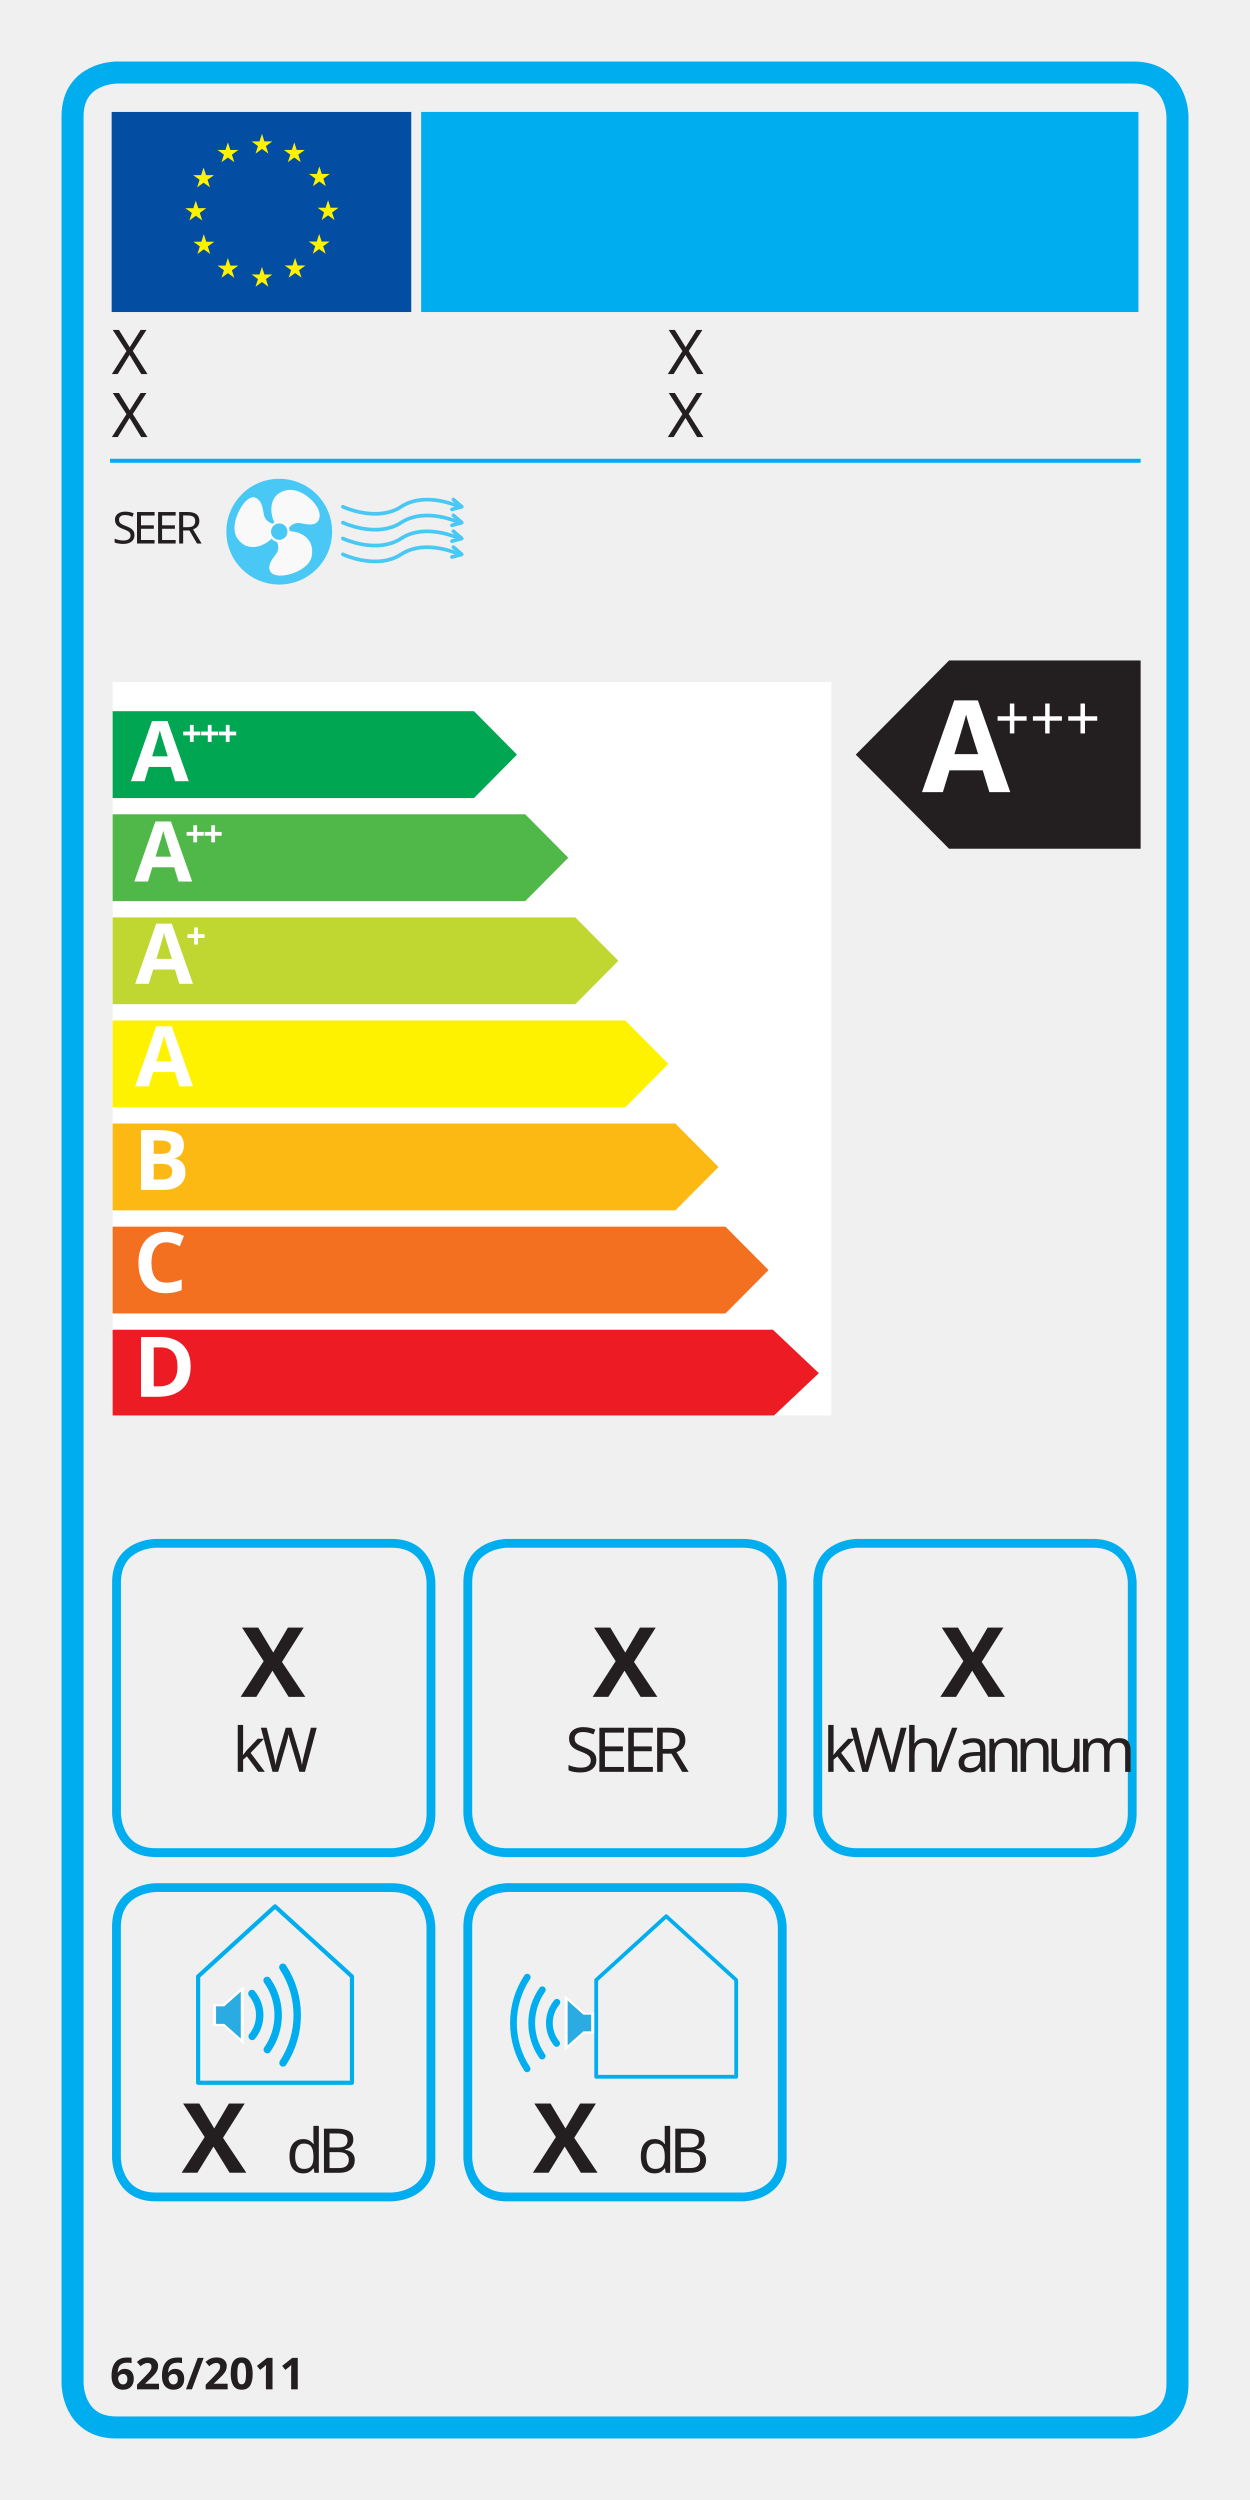
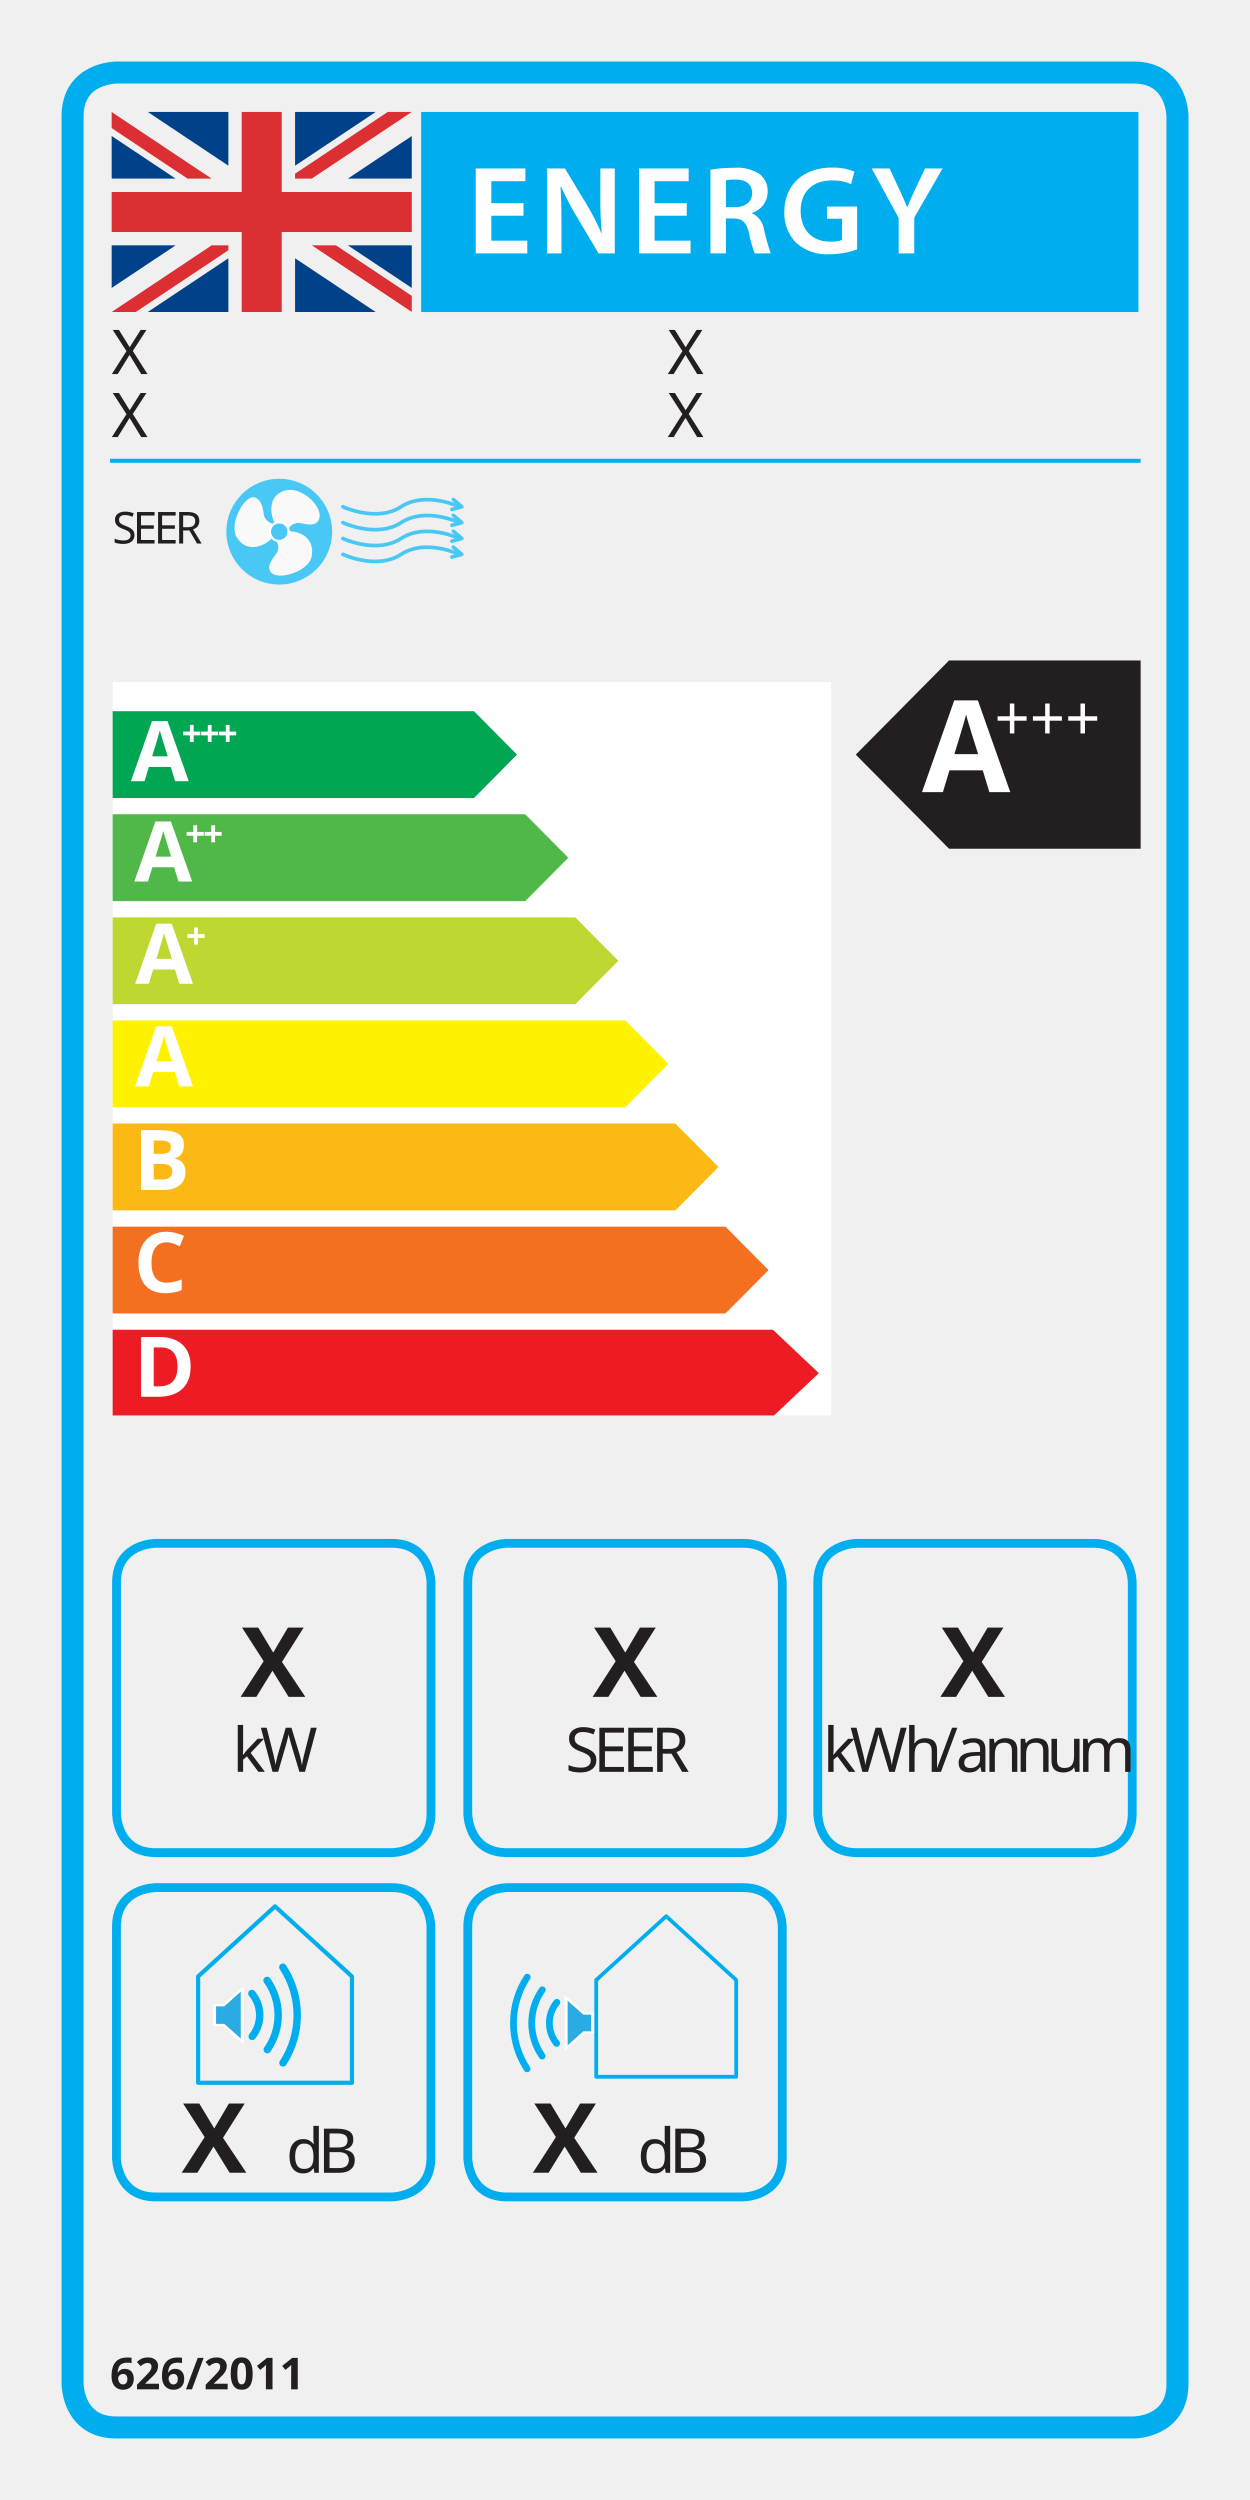
<svg xmlns="http://www.w3.org/2000/svg" id="Layer_1" data-name="Layer 1" width="100mm" height="200mm" viewBox="0 0 283.46 566.93" data-rating-increment="23.3666" data-supplier-model-chars-per-row="15">
  <defs>
    <style>
      .cls-1, .cls-10, .cls-12, .cls-13, .cls-14, .cls-15, .cls-18, .cls-19, .cls-20, .cls-21, .cls-22, .cls-23, .cls-29, .cls-43, .cls-45, .cls-52, .cls-54, .cls-55, .cls-56, .cls-8 {
        fill: none;
      }

      .cls-2, .cls-39 {
        font-size: 8px;
      }

      .cls-16, .cls-2, .cls-57, .cls-59, .cls-6, .cls-62, .cls-65 {
        fill: #231f20;
      }

      .cls-16, .cls-2, .cls-57, .cls-59, .cls-64 {
        font-family: Calibri;
      }

      .cls-3 {
        letter-spacing: -0.009em;
      }

      .cls-4 {
        letter-spacing: -0.017em;
      }

      .cls-5 {
        letter-spacing: -0.015em;
      }

      .cls-57, .cls-6 {
        font-size: 10px;
      }

      .cls-37, .cls-38, .cls-39, .cls-6, .cls-63, .cls-65 {
        font-family: Calibri-Bold, Calibri;
        font-weight: 700;
      }

      .cls-7 {
        clip-path: url(#clip-path);
      }

      .cls-13, .cls-14, .cls-18, .cls-21, .cls-23, .cls-29, .cls-8 {
        stroke: #00aeef;
      }

      .cls-8 {
        stroke-width: 2px;
      }

      .cls-9 {
        clip-path: url(#clip-path-2);
      }

      .cls-10, .cls-15, .cls-19, .cls-22, .cls-52 {
        stroke: #fff;
      }

      .cls-10 {
        stroke-width: 0.753px;
      }

      .cls-11 {
        fill: #2aace3;
      }

      .cls-12, .cls-20 {
        stroke: #2aace3;
      }

      .cls-12 {
        stroke-width: 0.606px;
      }

      .cls-13, .cls-14, .cls-18, .cls-21, .cls-55, .cls-56 {
        stroke-linecap: round;
      }

      .cls-13, .cls-14, .cls-18, .cls-21, .cls-45, .cls-55, .cls-56 {
        stroke-linejoin: round;
      }

      .cls-13 {
        stroke-width: 1.533px;
      }

      .cls-14 {
        stroke-width: 0.863px;
      }

      .cls-15 {
        stroke-width: 0.792px;
      }

      .cls-16, .cls-59, .cls-64 {
        font-size: 14px;
      }

      .cls-17 {
        clip-path: url(#clip-path-4);
      }

      .cls-18 {
        stroke-width: 0.948px;
      }

      .cls-19 {
        stroke-width: 0.827px;
      }

      .cls-20 {
        stroke-width: 0.666px;
      }

      .cls-21 {
        stroke-width: 1.684px;
      }

      .cls-22 {
        stroke-width: 0.871px;
      }

      .cls-23 {
        stroke-width: 0.911px;
      }

      .cls-24 {
        fill: #034ea2;
      }

      .cls-25 {
        fill: #00aeef;
      }

      .cls-26 {
        fill: #fff200;
      }

      .cls-27, .cls-37, .cls-38, .cls-39, .cls-63, .cls-64 {
        fill: #fff;
      }

      .cls-28 {
        clip-path: url(#clip-path-6);
      }

      .cls-29 {
        stroke-width: 5px;
      }

      .cls-30 {
        fill: #00a651;
      }

      .cls-31 {
        fill: #50b848;
      }

      .cls-32 {
        fill: #bfd730;
      }

      .cls-33 {
        fill: #fdb913;
      }

      .cls-34 {
        fill: #f37021;
      }

      .cls-35 {
        fill: #ed1c24;
      }

      .cls-36 {
        clip-path: url(#clip-path-9);
      }

      .cls-37 {
        font-size: 17px;
      }

      .cls-38 {
        font-size: 19px;
      }

      .cls-40 {
        letter-spacing: 0.01em;
      }

      .cls-41 {
        clip-path: url(#clip-path-12);
      }

      .cls-42 {
        fill: #49c8f5;
      }

      .cls-43, .cls-55 {
        stroke: #49c8f5;
      }

      .cls-43, .cls-54 {
        stroke-width: 0.905px;
      }

      .cls-44 {
        fill: #f9f9fa;
      }

      .cls-45 {
        stroke: #f9f9fa;
        stroke-width: 0.699px;
      }

      .cls-46 {
        opacity: 0.28;
      }

      .cls-47 {
        clip-path: url(#clip-path-13);
      }

      .cls-48 {
        clip-path: url(#clip-path-14);
      }

      .cls-49 {
        clip-path: url(#clip-path-15);
      }

      .cls-50 {
        clip-path: url(#clip-path-16);
      }

      .cls-51 {
        clip-path: url(#clip-path-17);
      }

      .cls-52 {
        stroke-width: 0.504px;
      }

      .cls-53 {
        fill: #f05327;
      }

      .cls-54 {
        stroke: #f05327;
      }

      .cls-55, .cls-56 {
        stroke-width: 0.839px;
      }

      .cls-56 {
        stroke: #f05427;
      }

      .cls-58 {
        letter-spacing: -0.01em;
      }

      .cls-59 {
        letter-spacing: -0.02em;
      }

      .cls-60 {
        letter-spacing: 0em;
      }

      .cls-61 {
        letter-spacing: -0.019em;
      }

      .cls-63 {
        font-size: 29px;
      }

      .cls-65 {
        font-size: 22px;
      }
    </style>
    <clipPath id="clip-path">
      <rect class="cls-1" y="0.001" width="283.465" height="566.929" />
    </clipPath>
    <clipPath id="clip-path-2">
      <rect class="cls-1" x="115.667" y="433.538" width="51.709" height="37.843" />
    </clipPath>
    <clipPath id="clip-path-4">
      <rect class="cls-1" x="41.849" y="431.834" width="38.439" height="41.31" />
    </clipPath>
    <clipPath id="clip-path-6">
      <rect class="cls-1" x="25.301" y="25.261" width="232.863" height="45.561" />
    </clipPath>
    <clipPath id="clip-path-9">
      <rect class="cls-1" x="25.54" y="154.666" width="162.964" height="166.317" />
    </clipPath>
    <clipPath id="clip-path-12">
      <rect class="cls-1" x="49.963" y="107.716" width="55.183" height="26.095" />
    </clipPath>
    <clipPath id="clip-path-13">
      <rect class="cls-1" x="53.514" y="113.104" width="8.085" height="10.604" />
    </clipPath>
    <clipPath id="clip-path-14">
      <rect class="cls-1" x="61.887" y="111.37" width="10.408" height="7.661" />
    </clipPath>
    <clipPath id="clip-path-15">
      <rect class="cls-1" x="61.887" y="111.371" width="10.408" height="7.66" />
    </clipPath>
    <clipPath id="clip-path-16">
      <rect class="cls-1" x="61.772" y="120.772" width="8.662" height="9.544" />
    </clipPath>
    <clipPath id="clip-path-17">
      <rect class="cls-1" x="61.772" y="120.773" width="8.661" height="9.543" />
    </clipPath>
  </defs>
  <text class="cls-6" transform="translate(24.94531 541.8314)">626/2011</text>
  <rect class="cls-1" y="0.001" width="283.465" height="566.929" />
  <g class="cls-7">
    <path class="cls-8" d="M114.96,428.06s-8.883,0-8.883,8.883v52.377s0,8.883,8.883,8.883h53.545s8.883,0,8.883-8.883v-52.377s0-8.883-8.883-8.883Z" />
  </g>
  <g class="cls-9">
    <path class="cls-10" d="M143.15,417.785q-1.312-1.17-2.622-2.339h-1.871v-3.737h1.871q1.31-1.169,2.622-2.339l1.085-.965v10.348Z" />
    <path class="cls-11" d="M142.819,416.968q-1.058-.944-2.112-1.884h-1.506v-3.011h1.506q1.054-.941,2.112-1.884l.874-.778v8.335Z" />
    <path class="cls-12" d="M142.819,416.968q-1.058-.944-2.112-1.884h-1.506v-3.011h1.506q1.054-.941,2.112-1.884l.874-.778v8.335Z" />
    <path class="cls-13" d="M152.683,403.707a17.993,17.993,0,0,1,.032,19.744m-3.285-17.022a12.375,12.375,0,0,1,.041,14.274m-3.175-11.576a6.981,6.981,0,0,1,.059,8.854" />
    <polygon class="cls-14" points="135.197 466.704 135.197 470.951 166.944 470.951 166.944 449.009 151.07 434.545 135.197 449.009 135.197 466.704" />
    <path class="cls-15" d="M129.593,463.182q1.38-1.232,2.761-2.462h1.968v-3.935h-1.968q-1.38-1.228-2.761-2.463l-1.142-1.016v10.895Z" />
    <path class="cls-11" d="M129.942,462.322q1.113-.992,2.224-1.983h1.586v-3.171h-1.586c-.741-.659-1.482-1.323-2.224-1.982l-.92-.821v8.777Z" />
    <path class="cls-12" d="M129.942,462.322q1.113-.992,2.224-1.983h1.586v-3.171h-1.586c-.741-.659-1.482-1.323-2.224-1.982l-.92-.821v8.777Z" />
    <path class="cls-13" d="M119.523,469.148a18.939,18.939,0,0,1,.034-20.788m3.381,17.895a13.025,13.025,0,0,1,.044-15.028m3.237,12.162a7.352,7.352,0,0,1,.062-9.323" />
  </g>
  <text class="cls-16" transform="translate(144.5479 492.7259)">d</text>
  <text class="cls-16" transform="translate(151.7715 492.7259)">B</text>
  <g class="cls-7">
    <path class="cls-8" d="M35.29,428.06s-8.883,0-8.883,8.883v52.377s0,8.883,8.883,8.883H88.835s8.883,0,8.883-8.883v-52.377s0-8.883-8.883-8.883Z" />
  </g>
  <g class="cls-17">
    <polygon class="cls-18" points="44.926 467.649 44.926 472.316 79.814 472.316 79.814 448.203 62.369 432.308 44.926 448.203 44.926 467.649" />
    <path class="cls-19" d="M53.666,461.589q-1.442-1.286-2.882-2.571h-2.055v-4.106h2.055q1.44-1.284,2.882-2.57l1.192-1.062v11.373Z" />
    <path class="cls-11" d="M53.302,460.691q-1.163-1.036-2.321-2.071h-1.655v-3.309h1.655q1.159-1.032,2.321-2.069l.961-.856v9.16Z" />
    <path class="cls-20" d="M53.302,460.691q-1.163-1.036-2.321-2.071h-1.655v-3.309h1.655q1.159-1.032,2.321-2.069l.961-.856v9.16Z" />
    <path class="cls-21" d="M64.142,446.118a19.769,19.769,0,0,1,.035,21.697m-3.61-18.706a13.595,13.595,0,0,1,.045,15.686m-3.489-12.721a7.672,7.672,0,0,1,.064,9.73" />
    <polygon class="cls-18" points="44.926 515.348 44.926 520.015 79.814 520.015 79.814 495.902 62.369 480.007 44.926 495.902 44.926 515.348" />
    <path class="cls-22" d="M38.768,511.478q1.516-1.353,3.034-2.706h2.163v-4.324h-2.163q-1.515-1.35-3.034-2.706l-1.255-1.118v11.973Z" />
    <path class="cls-11" d="M39.151,510.532q1.222-1.09,2.444-2.18h1.743v-3.484h-1.743c-.814-.724-1.629-1.454-2.444-2.178l-1.011-.902v9.645Z" />
    <path class="cls-20" d="M39.151,510.532q1.222-1.09,2.444-2.18h1.743v-3.484h-1.743c-.814-.724-1.629-1.454-2.444-2.178l-1.011-.902v9.645Z" />
    <path class="cls-21" d="M27.7,518.033a20.817,20.817,0,0,1,.037-22.844m3.717,19.665a14.312,14.312,0,0,1,.048-16.514m3.557,13.365a8.078,8.078,0,0,1,.068-10.245" />
  </g>
  <text class="cls-16" transform="translate(64.87842 492.7259)">d</text>
  <text class="cls-16" transform="translate(72.10254 492.7259)">B</text>
  <g class="cls-7">
    <line class="cls-23" x1="24.945" y1="104.49" x2="258.656" y2="104.49" />
-     <rect class="cls-24" x="25.319" y="25.384" width="67.936" height="45.374" />
    <rect class="cls-25" x="95.502" y="25.384" width="162.662" height="45.374" />
-     <polygon class="cls-26" points="73.324 40.51 74.784 39.45 72.979 39.45 72.421 37.733 71.863 39.45 70.058 39.45 71.519 40.51 70.961 42.228 72.422 41.167 73.882 42.228 73.324 40.51" />
-     <polygon class="cls-26" points="67.639 35.066 69.099 34.005 67.294 34.005 66.736 32.288 66.178 34.005 64.373 34.005 65.834 35.066 65.276 36.783 66.736 35.722 68.197 36.783 67.639 35.066" />
-     <polygon class="cls-26" points="60.305 33.119 61.766 32.058 59.96 32.058 59.403 30.341 58.844 32.058 57.039 32.058 58.5 33.119 57.942 34.836 59.403 33.775 60.863 34.836 60.305 33.119" />
-     <polygon class="cls-26" points="52.581 35.066 54.041 34.005 52.236 34.005 51.678 32.288 51.12 34.005 49.315 34.005 50.776 35.066 50.218 36.783 51.678 35.722 53.139 36.783 52.581 35.066" />
-     <polygon class="cls-26" points="47.064 40.777 48.524 39.716 46.719 39.716 46.161 37.999 45.603 39.716 43.798 39.716 45.259 40.777 44.701 42.494 46.161 41.433 47.622 42.494 47.064 40.777" />
-     <polygon class="cls-26" points="45.302 48.281 46.762 47.22 44.957 47.22 44.399 45.503 43.841 47.22 42.036 47.22 43.497 48.281 42.939 49.998 44.399 48.937 45.86 49.998 45.302 48.281" />
-     <polygon class="cls-26" points="47.119 55.884 48.58 54.823 46.774 54.823 46.216 53.106 45.658 54.823 43.853 54.823 45.314 55.884 44.756 57.601 46.216 56.54 47.677 57.601 47.119 55.884" />
-     <polygon class="cls-26" points="52.581 61.287 54.041 60.226 52.236 60.226 51.678 58.509 51.12 60.226 49.315 60.226 50.776 61.287 50.218 63.004 51.678 61.943 53.139 63.004 52.581 61.287" />
-     <polygon class="cls-26" points="60.305 63.299 61.765 62.238 59.96 62.238 59.402 60.521 58.844 62.238 57.039 62.238 58.5 63.299 57.942 65.016 59.403 63.955 60.863 65.016 60.305 63.299" />
-     <polygon class="cls-26" points="67.819 61.259 69.28 60.198 67.474 60.198 66.916 58.481 66.358 60.198 64.553 60.198 66.013 61.259 65.456 62.976 66.916 61.915 68.377 62.976 67.819 61.259" />
-     <polygon class="cls-26" points="73.285 55.835 74.745 54.774 72.94 54.774 72.382 53.057 71.824 54.774 70.019 54.774 71.48 55.835 70.921 57.552 72.383 56.491 73.843 57.552 73.285 55.835" />
-     <polygon class="cls-26" points="75.298 48.176 76.757 47.115 74.952 47.115 74.394 45.398 73.837 47.115 72.031 47.115 73.493 48.176 72.934 49.893 74.396 48.832 75.855 49.893 75.298 48.176" />
+     <g id="union-flag" transform="translate(25.319, 25.38397) scale(1.512467)">
+       <path id="blue" fill="#004289" d="M9.59,20L0,26.39V20H9.59z M39.59,0H27.5v8.06L39.59,0z M0,3.61V10h9.59L0,3.61z M17.5,0H5.41   L17.5,8.06V0z M27.5,30h12.09L27.5,21.94V30z M45,10V3.61L35.41,10H45z M45,26.39V20h-9.59L45,26.39z M5.41,30H17.5v-8.06L5.41,30z   " />
+       <path id="red" fill="#DC2F34" d="M45,18H25.5v12h-6V18H0v-6h19.5V0h6v12H45V18z M0,2.42L11.38,10h3.61L0,0.01V2.42z M45,27.58   L33.62,20h-3.61L45,29.99V27.58z M17.5,20.74V20H15L0,30h3.61L17.5,20.74z M27.5,9.26V10H30L45,0h-3.61L27.5,9.26z" />
+     </g>
+     <path id="energy-heading" d="M7.158,7.218H2.335v3.741H7.728v1.908H0V.132H7.443V2.041H2.335V5.328H7.158Zm3.534,5.65V.132h2.677L16.673,5.593a37.852,37.852,0,0,1,2.183,4.27h.038a51.827,51.827,0,0,1-.209-5.291V.132h2.164V12.868H18.42L15.078,7.256a43.774,43.774,0,0,1-2.279-4.383l-.076.019c.095,1.644.133,3.325.133,5.423v4.554ZM31.638,7.218H26.816v3.741h5.392v1.908H24.48V.132h7.443V2.041H26.816V5.328h4.823ZM35.191.321A20.17,20.17,0,0,1,38.723.038a5.984,5.984,0,0,1,3.949,1.021,3.228,3.228,0,0,1,1.101,2.569,3.347,3.347,0,0,1-2.336,3.174V6.859a3.16,3.16,0,0,1,1.785,2.456,32.106,32.106,0,0,0,1.007,3.552H41.837a16.178,16.178,0,0,1-.855-3.004c-.38-1.663-.969-2.192-2.298-2.23H37.508v5.234H35.191ZM37.508,5.933h1.386c1.576,0,2.544-.831,2.544-2.097,0-1.379-.968-2.041-2.487-2.041a6.746,6.746,0,0,0-1.443.113Zm19.673,6.349A12.704,12.704,0,0,1,53.08,13a6.963,6.963,0,0,1-5.032-1.7,6.368,6.368,0,0,1-1.784-4.686C46.282,2.57,49.149,0,53.384,0a8.53,8.53,0,0,1,3.399.605l-.513,1.871a6.638,6.638,0,0,0-2.905-.548c-2.734,0-4.652,1.606-4.652,4.573,0,2.891,1.785,4.61,4.443,4.61a4.912,4.912,0,0,0,1.766-.246v-3.193H52.662V5.839h4.519Zm6.23.586V7.558L59.367.132h2.677l1.519,3.269c.437.945.759,1.663,1.12,2.532h.038c.304-.812.665-1.606,1.102-2.532L67.361.132H70L65.747,7.501v5.366Z" fill="#fff" transform="translate(107.8824, 37.99898) scale(1.512467)" />
  </g>
  <g class="cls-7">
    <path class="cls-29" d="M26.371,16.451s-9.921,0-9.921,9.921v514.187s0,9.922,9.921,9.922H257.094s9.921,0,9.921-9.922V26.372s0-9.921-9.921-9.921Z" />
  </g>
  <g class="cls-7">
    <rect class="cls-27" x="25.54" y="154.666" width="162.964" height="166.317" />
    <polygon class="cls-30" points="25.54 161.282 25.54 180.974 107.487 180.974 117.239 171.128 107.487 161.282 25.54 161.282" />
    <polygon class="cls-31" points="25.54 184.66 25.54 204.351 119.107 204.351 128.871 194.506 119.107 184.66 25.54 184.66" />
    <polygon class="cls-32" points="25.54 208.037 25.54 227.73 130.456 227.73 140.223 217.884 130.456 208.037 25.54 208.037" />
    <polygon class="cls-26" points="25.54 231.416 25.54 251.105 141.806 251.105 151.575 241.259 141.806 231.416 25.54 231.416" />
    <polygon class="cls-33" points="25.54 254.792 25.54 274.482 153.155 274.482 162.929 264.639 153.155 254.792 25.54 254.792" />
    <polygon class="cls-34" points="25.54 278.168 25.54 297.861 164.504 297.861 174.283 288.015 164.504 278.168 25.54 278.168" />
    <polygon class="cls-35" points="25.54 301.544 25.54 320.983 175.536 320.983 185.69 311.391 175.271 301.544 25.54 301.544" />
  </g>
  <g class="cls-36">
    <path class="cls-27" d="M236.191,174.019l-.865,3.131h-2.842l3.707-12.201h3.597l3.762,12.201h-2.953l-.935-3.131Zm3.076-2.064-.756-2.589c-.217-.724-.432-1.63-.613-2.353h-.035c-.178.723-.36,1.647-.557,2.353l-.721,2.589Z" />
    <path class="cls-27" d="M232.576,188.517a21.712,21.712,0,0,1,3.545-.253,6.658,6.658,0,0,1,3.58.688,2.657,2.657,0,0,1,1.455,2.389,2.757,2.757,0,0,1-1.994,2.608v.036a3.048,3.048,0,0,1,2.408,3.006,3.259,3.259,0,0,1-1.258,2.589c-.88.706-2.357,1.104-4.769,1.104a20.957,20.957,0,0,1-2.967-.182Zm2.715,4.671h.9c1.442,0,2.215-.598,2.215-1.502,0-.924-.703-1.412-1.943-1.412a7.393,7.393,0,0,0-1.172.072Zm0,5.413a8.232,8.232,0,0,0,1.064.038c1.239,0,2.338-.489,2.338-1.756,0-1.234-1.099-1.72-2.464-1.72h-.938Z" />
    <path class="cls-27" d="M241.541,223.617a7.674,7.674,0,0,1-3.115.545c-4.192,0-6.348-2.643-6.348-6.12,0-4.163,2.949-6.481,6.617-6.481a7.155,7.155,0,0,1,2.989.542l-.559,2.192a5.886,5.886,0,0,0-2.303-.454,4.013,4.013,0,0,0,.018,8.021,6.84,6.84,0,0,0,2.285-.398Z" />
    <path class="cls-27" d="M231.798,235.327a24.633,24.633,0,0,1,3.707-.252,7.755,7.755,0,0,1,4.965,1.304,5.406,5.406,0,0,1,2.051,4.596,6.193,6.193,0,0,1-2.016,4.943,8.654,8.654,0,0,1-5.592,1.576,23.54,23.54,0,0,1-3.115-.182Zm2.754,9.958a4.867,4.867,0,0,0,.953.056c2.485.017,4.102-1.36,4.102-4.275a3.487,3.487,0,0,0-3.813-3.873,5.566,5.566,0,0,0-1.242.109Z" />
    <polygon class="cls-27" points="238.953 265.512 234.492 265.512 234.492 268.409 239.474 268.409 239.474 270.671 231.74 270.671 231.74 258.469 239.223 258.469 239.223 260.734 234.492 260.734 234.492 263.268 238.953 263.268 238.953 265.512" />
    <polygon class="cls-27" points="232.242 281.874 239.654 281.874 239.654 284.139 234.992 284.139 234.992 286.925 239.346 286.925 239.346 289.172 234.992 289.172 234.992 294.076 232.242 294.076 232.242 281.874" />
    <path class="cls-27" d="M242.795,316.819a13.512,13.512,0,0,1-4.049.688,6.735,6.735,0,0,1-4.931-1.649,5.93,5.93,0,0,1-1.708-4.435c.018-4.055,2.95-6.373,6.926-6.373a8.291,8.291,0,0,1,3.364.598l-.575,2.209a6.682,6.682,0,0,0-2.824-.524,3.976,3.976,0,1,0,1.151,7.766v-2.554h-1.872v-2.154h4.518Z" />
    <path class="cls-27" d="M235.825,151.517l-.864,3.114h-2.828l3.692-12.135h3.6l3.782,12.135h-2.971l-.937-3.114Zm3.078-2.053-.756-2.575c-.216-.72-.432-1.62-.612-2.341h-.036c-.18.721-.361,1.639-.558,2.341l-.721,2.575Z" />
    <polygon class="cls-27" points="248.22 144.419 248.22 147.033 250.726 147.033 250.726 148.149 248.22 148.149 248.22 150.799 247.044 150.799 247.044 148.149 244.537 148.149 244.537 147.033 247.044 147.033 247.044 144.419 248.22 144.419" />
  </g>
  <g class="cls-36">
    <text class="cls-37" transform="translate(25.84424 177.1497)"> </text>
  </g>
  <text class="cls-38" transform="translate(29.6875 177.1497)">A</text>
  <text class="cls-39" transform="translate(41.2002 169.1497)">
    <tspan class="cls-40">+</tspan>
    <tspan x="4.064" y="0">+</tspan>
  </text>
  <text class="cls-39" transform="translate(49.34424 169.1497)">+</text>
  <g class="cls-36">
    <text class="cls-37" transform="translate(208.0635 215.8392)">
      <tspan xml:space="preserve"> A</tspan>
    </text>
    <text class="cls-39" transform="translate(222.208 208.8392)">+</text>
  </g>
  <text class="cls-37" transform="translate(26.62012 199.9095)"> </text>
  <text class="cls-38" transform="translate(30.46289 199.9095)">A</text>
  <text class="cls-39" transform="translate(41.97607 191.9095)">+</text>
  <text class="cls-39" transform="translate(46.04834 191.9095)">+</text>
  <text class="cls-37" transform="translate(26.80371 223.0911)"> </text>
  <text class="cls-38" transform="translate(30.64648 223.0911)">A</text>
  <text class="cls-39" transform="translate(42.15967 215.0911)">+</text>
  <text class="cls-37" transform="translate(26.80371 246.3489)"> </text>
  <text class="cls-38" transform="translate(30.64648 246.3489)">A</text>
  <text class="cls-37" transform="translate(26.43652 269.845)"> </text>
  <text class="cls-38" transform="translate(30.2793 269.845)">B</text>
  <text class="cls-37" transform="translate(26.43652 293.0765)"> </text>
  <text class="cls-38" transform="translate(30.2793 293.0765)">C</text>
  <text class="cls-37" transform="translate(26.43652 316.7513)"> </text>
  <text class="cls-38" transform="translate(30.2793 316.7513)">D</text>
  <g class="cls-41">
    <path class="cls-42" d="M51.774,120.562a11.547,11.547,0,1,1,11.547,11.551,11.548,11.548,0,0,1-11.547-11.551" />
    <path class="cls-43" d="M51.774,120.562a11.547,11.547,0,1,1,11.547,11.551A11.548,11.548,0,0,1,51.774,120.562Z" />
    <path class="cls-44" d="M65.216,120.794s-.83-.003-2.133,1.889a2.958,2.958,0,0,1-.055,2.943c-.551.897-2.16,2.423-1.434,3.772,1.057,1.962,8.166.025,8.753-3.32.754-4.3-3.169-5.36-5.131-5.284" />
    <path class="cls-45" d="M65.216,120.794s-.83-.003-2.133,1.889a2.958,2.958,0,0,1-.055,2.943c-.551.897-2.16,2.423-1.434,3.772,1.057,1.962,8.166.025,8.753-3.32C71.101,121.778,67.178,120.718,65.216,120.794Z" />
    <path class="cls-44" d="M61.372,121.866a5.018,5.018,0,0,0,.183-2.843,2.957,2.957,0,0,1-2.035-2.127c-.241-1.025-.283-2.978-1.641-3.687-1.944-1.015-5.716,5.625-3.871,8.523,2.23,3.5,6.025,1.57,7.364.134" />
    <path class="cls-45" d="M61.372,121.866a5.018,5.018,0,0,0,.183-2.843,2.957,2.957,0,0,1-2.035-2.127c-.241-1.025-.283-2.978-1.641-3.687-1.944-1.015-5.716,5.625-3.871,8.523C56.238,125.232,60.033,123.302,61.372,121.866Z" />
    <path class="cls-44" d="M62.592,118.45s.436.761,2.642,1.068a2.952,2.952,0,0,1,2.658-1.262c1.049.092,3.247.926,4.016-.398,1.382-2.378-3.447-7.098-6.872-6.356-4.056.879-3.386,5.225-2.444,6.948" />
    <path class="cls-45" d="M62.592,118.45s.436.761,2.642,1.068a2.952,2.952,0,0,1,2.658-1.262c1.049.092,3.247.926,4.016-.398,1.382-2.378-3.447-7.098-6.872-6.356C60.98,112.381,61.65,116.727,62.592,118.45Z" />
    <path class="cls-42" d="M61.201,120.562a2.12,2.12,0,1,1,2.12,2.121,2.12,2.12,0,0,1-2.12-2.121" />
    <path class="cls-52" d="M61.201,120.562a2.12,2.12,0,1,1,2.12,2.121A2.12,2.12,0,0,1,61.201,120.562Z" />
    <path class="cls-53" d="M51.774,156.385a11.547,11.547,0,1,1,11.547,11.551,11.548,11.548,0,0,1-11.547-11.551" />
    <path class="cls-54" d="M51.774,156.385a11.547,11.547,0,1,1,11.547,11.551A11.548,11.548,0,0,1,51.774,156.385Z" />
    <path class="cls-44" d="M65.216,156.616s-.83-.003-2.133,1.889a2.956,2.956,0,0,1-.056,2.943c-.55.897-2.159,2.423-1.433,3.772,1.056,1.962,8.166.025,8.753-3.32.754-4.3-3.169-5.36-5.131-5.284" />
    <path class="cls-45" d="M65.216,156.616s-.83-.003-2.133,1.889a2.956,2.956,0,0,1-.056,2.943c-.55.897-2.159,2.423-1.433,3.772,1.056,1.962,8.166.025,8.753-3.32C71.101,157.6,67.178,156.541,65.216,156.616Z" />
    <path class="cls-44" d="M61.372,157.689a5.018,5.018,0,0,0,.183-2.843,2.955,2.955,0,0,1-2.034-2.127c-.242-1.025-.284-2.978-1.642-3.687-1.944-1.015-5.716,5.625-3.871,8.523,2.23,3.5,6.025,1.57,7.364.134" />
    <path class="cls-45" d="M61.372,157.689a5.018,5.018,0,0,0,.183-2.843,2.955,2.955,0,0,1-2.034-2.127c-.242-1.025-.284-2.978-1.642-3.687-1.944-1.015-5.716,5.625-3.871,8.523C56.238,161.055,60.033,159.125,61.372,157.689Z" />
    <path class="cls-44" d="M62.592,154.273s.436.761,2.642,1.068a2.953,2.953,0,0,1,2.659-1.262c1.048.092,3.246.926,4.016-.398,1.381-2.378-3.448-7.098-6.873-6.356-4.056.879-3.386,5.225-2.444,6.948" />
    <path class="cls-45" d="M62.592,154.273s.436.761,2.642,1.068a2.953,2.953,0,0,1,2.659-1.262c1.048.092,3.246.926,4.016-.398,1.381-2.378-3.448-7.098-6.873-6.356C60.98,148.204,61.65,152.55,62.592,154.273Z" />
    <path class="cls-53" d="M61.201,156.385a2.12,2.12,0,1,1,2.12,2.121,2.12,2.12,0,0,1-2.12-2.121" />
    <path class="cls-52" d="M61.201,156.385a2.12,2.12,0,1,1,2.12,2.121A2.12,2.12,0,0,1,61.201,156.385Z" />
    <path class="cls-55" d="M104.2,114.922s-7.715-3.645-13.224-.016c-5.509,3.628-13.225.016-13.225.016" />
    <polyline class="cls-55" points="102.813 113.272 104.715 114.922 102.485 115.52" />
    <path class="cls-55" d="M104.2,118.52s-7.715-3.645-13.224-.016c-5.509,3.628-13.225.016-13.225.016" />
    <polyline class="cls-55" points="102.813 116.87 104.715 118.52 102.485 119.118" />
    <path class="cls-55" d="M104.2,122.118s-7.715-3.645-13.224-.016c-5.509,3.628-13.225.016-13.225.016" />
    <polyline class="cls-55" points="102.813 120.468 104.715 122.118 102.485 122.716" />
    <path class="cls-55" d="M104.2,125.716s-7.715-3.645-13.224-.016c-5.509,3.628-13.225.016-13.225.016" />
    <polyline class="cls-55" points="102.813 124.066 104.715 125.716 102.485 126.314" />
    <path class="cls-56" d="M104.2,151.24s-7.715-3.645-13.224-.016c-5.509,3.628-13.225.016-13.225.016" />
    <polyline class="cls-56" points="102.813 149.591 104.715 151.241 102.485 151.839" />
    <path class="cls-56" d="M104.2,154.741s-7.715-3.645-13.224-.016c-5.509,3.628-13.225.016-13.225.016" />
    <polyline class="cls-56" points="102.813 153.091 104.715 154.742 102.485 155.34" />
    <path class="cls-56" d="M104.2,158.242s-7.715-3.645-13.224-.016c-5.509,3.628-13.225.016-13.225.016" />
    <polyline class="cls-56" points="102.813 156.592 104.715 158.242 102.485 158.84" />
    <path class="cls-56" d="M104.209,161.743s-7.715-3.645-13.224-.016c-5.509,3.628-13.225.016-13.225.016" />
    <polyline class="cls-56" points="102.822 160.093 104.724 161.743 102.494 162.341" />
  </g>
  <text class="cls-57" transform="translate(25.47656 123.2547)">S</text>
  <text class="cls-57" transform="translate(30.09668 123.2547)">
    <tspan class="cls-58">E</tspan>
    <tspan x="4.783" y="0">E</tspan>
  </text>
  <text class="cls-57" transform="translate(39.65674 123.2547)">R</text>
  <g class="cls-7">
    <path class="cls-8" d="M35.304,349.981s-8.883,0-8.883,8.883v52.377s0,8.883,8.883,8.883H88.849s8.883,0,8.883-8.883v-52.377s0-8.883-8.883-8.883Z" />
  </g>
  <text class="cls-16" transform="translate(52.7251 401.8021)">k</text>
  <text class="cls-16" transform="translate(58.98291 401.8021)">W</text>
  <g class="cls-7">
    <path class="cls-8" d="M114.96,349.983s-8.883,0-8.883,8.883v52.377s0,8.883,8.883,8.883h53.545s8.883,0,8.883-8.883v-52.377s0-8.883-8.883-8.883Z" />
  </g>
  <text class="cls-16" transform="translate(128.2012 401.804)">S</text>
  <text class="cls-59" transform="translate(134.5571 401.804)">E<tspan class="cls-60" x="6.556" y="0">E</tspan>
  </text>
  <text class="cls-16" transform="translate(147.6611 401.804)">R</text>
  <g class="cls-7">
    <path class="cls-8" d="M194.326,349.983s-8.883,0-8.883,8.883v52.377s0,8.883,8.883,8.883h53.545s8.883,0,8.883-8.883v-52.377s0-8.883-8.883-8.883Z" />
  </g>
  <text class="cls-16" transform="translate(186.626 401.804)">k</text>
  <text class="cls-16" transform="translate(192.7441 401.804)">W</text>
  <text class="cls-16" transform="translate(204.9805 401.804)">h</text>
  <text class="cls-16" transform="translate(212.0361 401.804)">/</text>
  <text class="cls-16" transform="translate(216.7402 401.804)">
    <tspan class="cls-61">a</tspan>
    <tspan x="6.44" y="0">n</tspan>
  </text>
  <text class="cls-16" transform="translate(230.2637 401.804)">n</text>
  <text class="cls-16" transform="translate(237.334 401.804)">u</text>
  <text class="cls-16" transform="translate(244.418 401.804)">m</text>
  <g id="rating">
    <polyline id="ratingArrow" class="cls-62" points="194.06 171.13 215.21 149.78 258.66 149.78 258.66 192.47 215.21 192.47 194.06 171.13" />
    <text id="ratingLetter" class="cls-63" transform="translate(209.0801 179.6302)">A</text>
    <text id="ratingPlusses" class="cls-64" transform="translate(225.5195 167.8699)">+++</text>
  </g>
  <text id="kw" class="cls-65" transform="translate(61.8999 384.8001)" text-anchor="middle">X</text>
  <text id="seer" class="cls-65" transform="translate(141.73 384.8001)" text-anchor="middle">X</text>
  <text id="kwhAnnum" class="cls-65" transform="translate(220.5801 384.8001)" text-anchor="middle">X</text>
  <text id="insideDb" class="cls-65" transform="translate(41.18994 492.72)">X</text>
  <text id="outsideDb" class="cls-65" transform="translate(120.8398 492.72)">X</text>
  <text id="supplierLine2" class="cls-16" transform="translate(25.301 99.11652)">X</text>
  <text id="supplierLine1" class="cls-16" transform="translate(25.301 84.82501)">X</text>
  <text id="modelLine2" class="cls-16" transform="translate(151.3703 99.11652)">X</text>
  <text id="modelLine1" class="cls-16" transform="translate(151.3703 84.82501)">X</text>
</svg>
